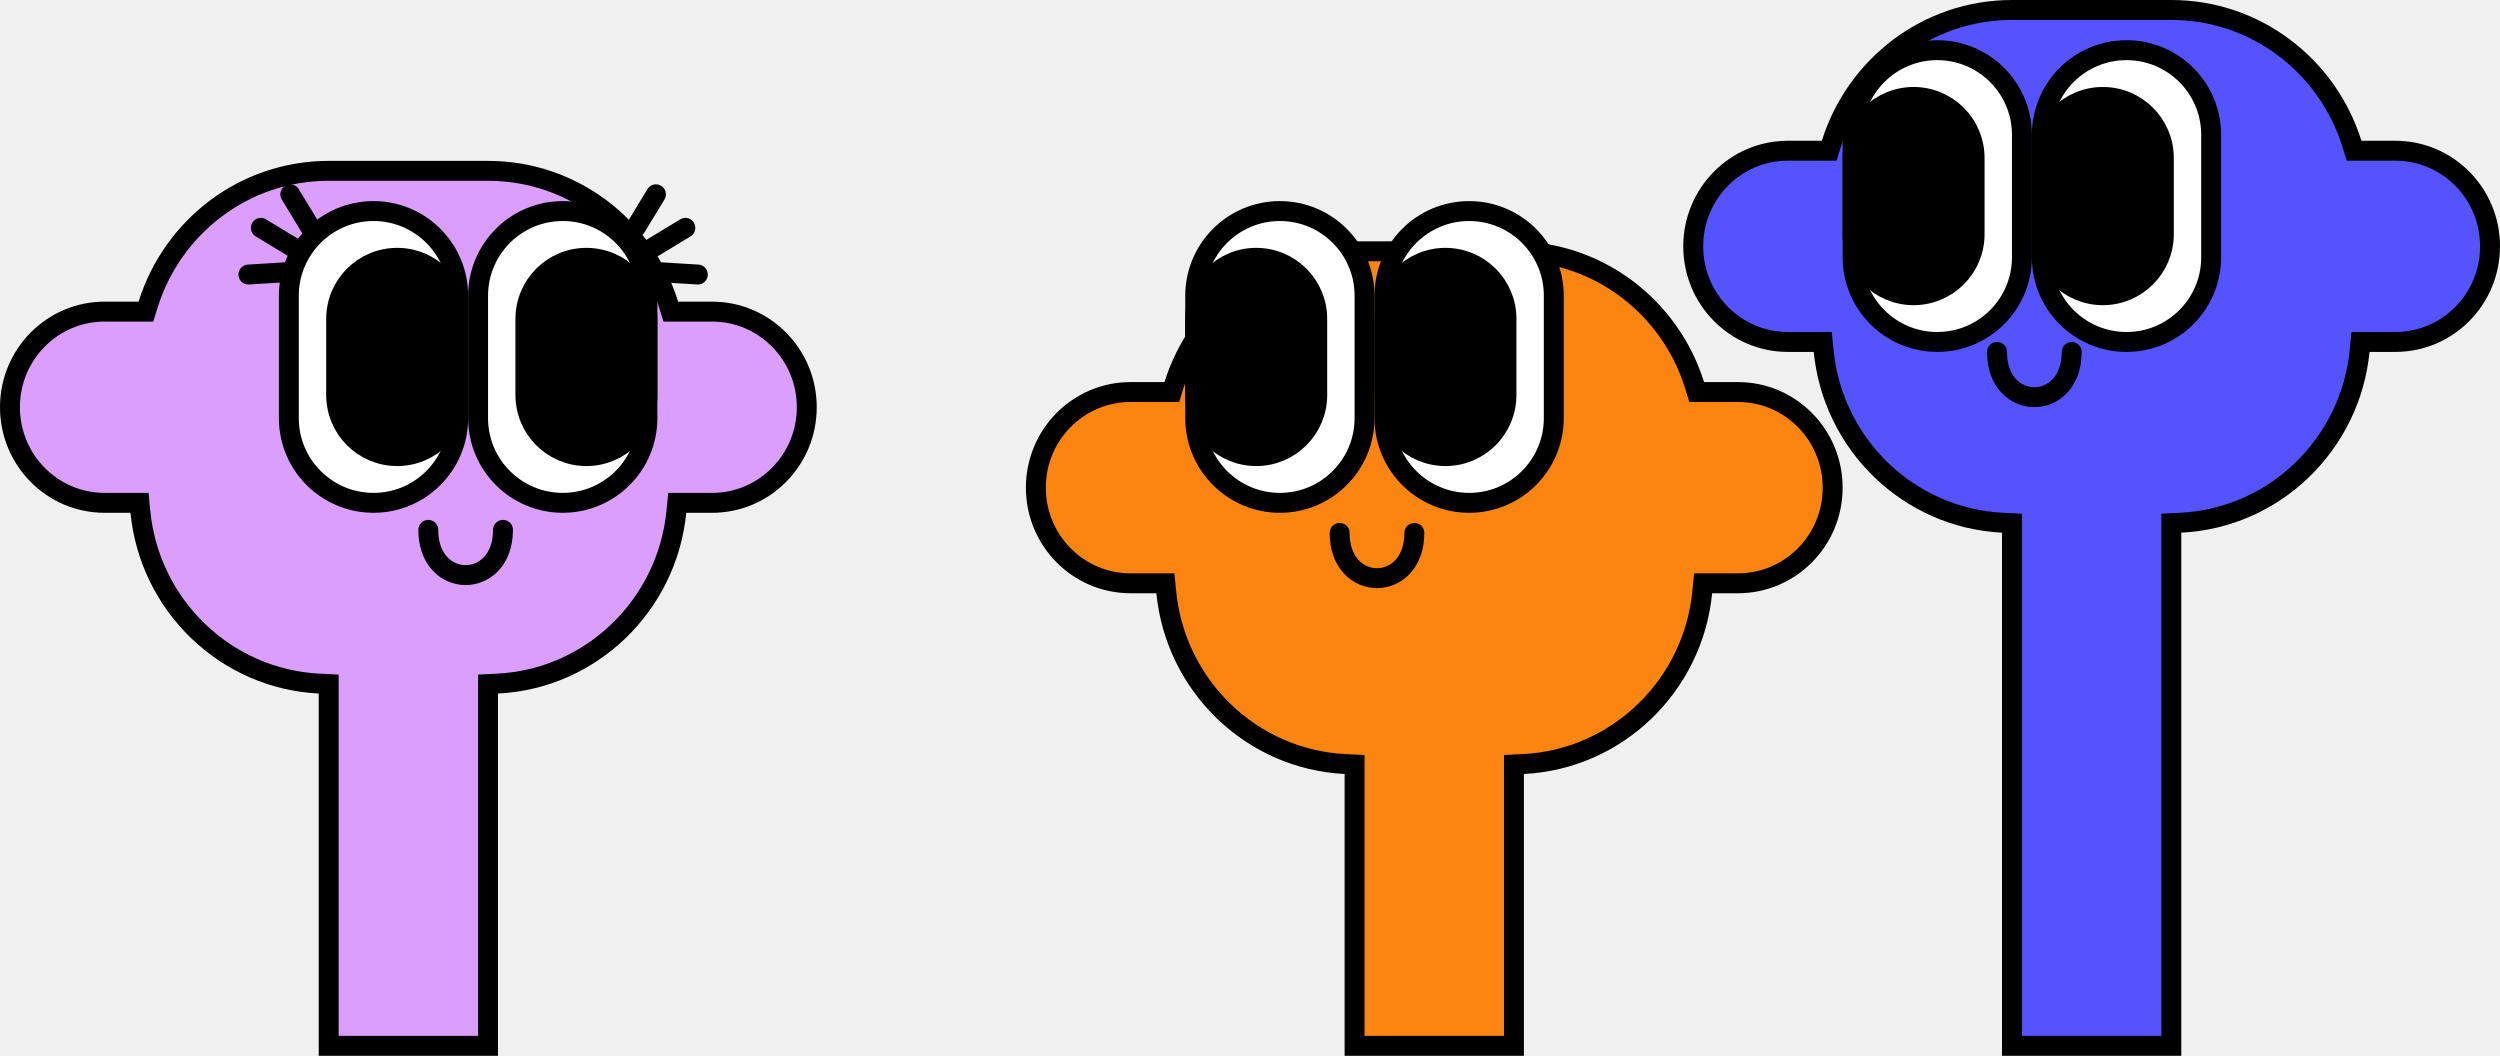
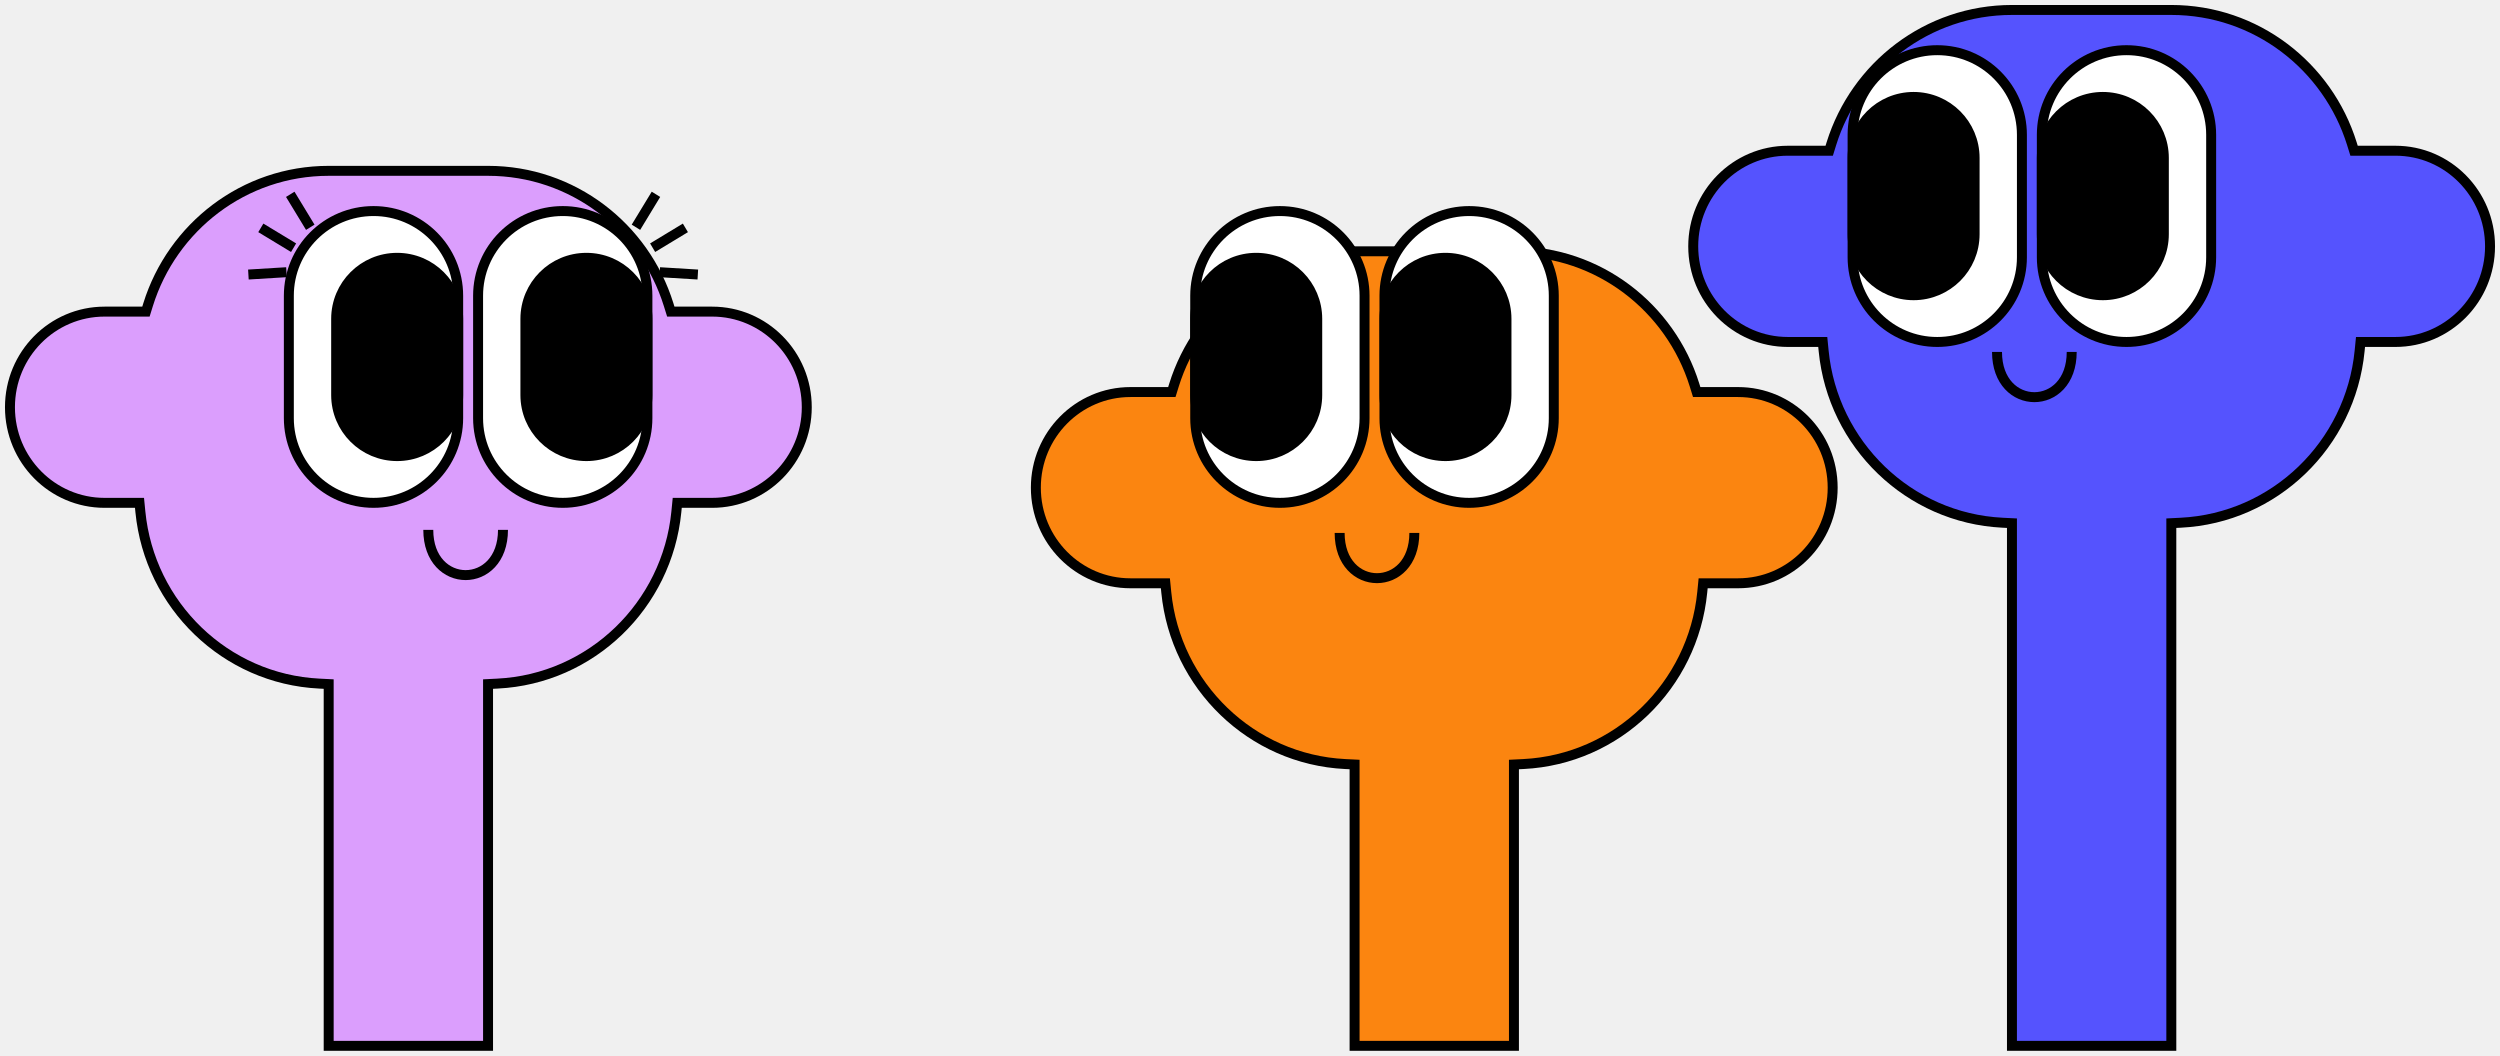
<svg xmlns="http://www.w3.org/2000/svg" width="251" height="106" viewBox="0 0 251 106" fill="none">
-   <path d="M49 69.632V68.681L49.95 68.633C59.36 68.166 66.983 60.777 67.906 51.388L67.995 50.486H68.901H71.5C76.738 50.486 81 46.197 81 40.886C81 35.575 76.738 31.286 71.5 31.286H68.084H67.348L67.129 30.583C64.706 22.792 57.5 17.152 49 17.152H33C24.5 17.152 17.294 22.792 14.87 30.583L14.652 31.286H13.916H10.5C5.262 31.286 1 35.575 1 40.886C1 46.197 5.262 50.486 10.5 50.486H13.099H14.005L14.094 51.388C15.017 60.777 22.64 68.166 32.05 68.633L33 68.681V69.632V105H49V69.632Z" fill="#DB9EFD" stroke="black" stroke-width="2" />
-   <line x1="1" y1="-1" x2="4.846" y2="-1" transform="matrix(-0.855329 -0.518085 -0.510913 0.859632 29.8203 26.2476)" stroke="black" stroke-width="2" stroke-linecap="round" />
-   <line x1="1" y1="-1" x2="4.831" y2="-1" transform="matrix(-0.998142 0.0609313 0.0597912 0.998211 29.8203 28.2666)" stroke="black" stroke-width="2" stroke-linecap="round" />
-   <line x1="1" y1="-1" x2="4.871" y2="-1" transform="matrix(-0.519186 -0.854661 -0.850244 0.526388 30.8203 24.199)" stroke="black" stroke-width="2" stroke-linecap="round" />
-   <line x1="1" y1="-1" x2="4.846" y2="-1" transform="matrix(0.855329 -0.518085 0.510913 0.859632 65.1797 26.2476)" stroke="black" stroke-width="2" stroke-linecap="round" />
-   <line x1="1" y1="-1" x2="4.831" y2="-1" transform="matrix(0.998142 0.0609313 -0.0597912 0.998211 65.1797 28.2666)" stroke="black" stroke-width="2" stroke-linecap="round" />
-   <line x1="1" y1="-1" x2="4.871" y2="-1" transform="matrix(0.519186 -0.854661 0.850244 0.526388 64.1797 24.199)" stroke="black" stroke-width="2" stroke-linecap="round" />
-   <rect x="29" y="21.19" width="17" height="29.295" rx="8.5" fill="white" stroke="black" stroke-width="2" />
-   <rect x="33.75" y="25.885" width="12.25" height="19.907" rx="6.125" fill="black" stroke="black" stroke-width="2" />
-   <rect x="48" y="21.19" width="17" height="29.295" rx="8.5" fill="white" stroke="black" stroke-width="2" />
-   <rect x="52.75" y="25.885" width="12.25" height="19.907" rx="6.125" fill="black" stroke="black" stroke-width="2" />
-   <path d="M136 77.709V76.757L135.05 76.71C125.64 76.242 118.017 68.853 117.094 59.464L117.005 58.562H116.099H113.5C108.262 58.562 104 54.273 104 48.962C104 43.651 108.262 39.362 113.5 39.362H116.916H117.652L117.87 38.659C120.294 30.868 127.5 25.229 136 25.229H152C160.5 25.229 167.706 30.868 170.13 38.659L170.348 39.362H171.084H174.5C179.738 39.362 184 43.651 184 48.962C184 54.273 179.738 58.562 174.5 58.562H171.901H170.995L170.906 59.464C169.983 68.853 162.36 76.242 152.95 76.71L152 76.757V77.709V105H136V77.709Z" fill="#FB8510" stroke="black" stroke-width="2" />
-   <rect x="-1" y="1" width="17" height="29.295" rx="8.5" transform="matrix(-1 0 0 1 155 20.1904)" fill="white" stroke="black" stroke-width="2" />
-   <rect x="-1" y="1" width="12.25" height="19.907" rx="6.125" transform="matrix(-1 0 0 1 150.25 24.8848)" fill="black" stroke="black" stroke-width="2" />
-   <rect x="-1" y="1" width="17" height="29.295" rx="8.5" transform="matrix(-1 0 0 1 136 20.1904)" fill="white" stroke="black" stroke-width="2" />
-   <rect x="-1" y="1" width="12.25" height="19.907" rx="6.125" transform="matrix(-1 0 0 1 131.25 24.8848)" fill="black" stroke="black" stroke-width="2" />
-   <path d="M142 53.505C142 59.562 134.5 59.562 134.5 53.505" stroke="black" stroke-width="2" stroke-linecap="round" />
-   <path d="M202 53.48V52.528L201.05 52.481C191.64 52.013 184.017 44.625 183.094 35.235L183.005 34.333H182.099H179.5C174.262 34.333 170 30.044 170 24.733C170 19.422 174.262 15.133 179.5 15.133H182.916H183.652L183.87 14.43C186.294 6.64 193.5 1 202 1H218C226.5 1 233.706 6.64 236.13 14.43L236.348 15.133H237.084H240.5C245.738 15.133 250 19.422 250 24.733C250 30.044 245.738 34.333 240.5 34.333H237.901H236.995L236.906 35.235C235.983 44.625 228.36 52.013 218.95 52.481L218 52.528V53.48V105H202V53.48Z" fill="#5553FE" stroke="black" stroke-width="2" />
-   <rect x="-1" y="1" width="17" height="29.295" rx="8.5" transform="matrix(-1 0 0 1 221 4.03809)" fill="white" stroke="black" stroke-width="2" />
-   <rect x="-1" y="1" width="12.25" height="19.907" rx="6.125" transform="matrix(-1 0 0 1 216.25 8.73242)" fill="black" stroke="black" stroke-width="2" />
-   <rect x="-1" y="1" width="17" height="29.295" rx="8.5" transform="matrix(-1 0 0 1 202 4.03809)" fill="white" stroke="black" stroke-width="2" />
-   <rect x="-1" y="1" width="12.25" height="19.907" rx="6.125" transform="matrix(-1 0 0 1 197.25 8.73242)" fill="black" stroke="black" stroke-width="2" />
-   <path d="M50.5 53.197C50.5 59.255 43 59.255 43 53.197" stroke="black" stroke-width="2" stroke-linecap="round" />
-   <path d="M208 35.333C208 41.39 200.5 41.39 200.5 35.333" stroke="black" stroke-width="2" stroke-linecap="round" />
+   <path d="M49 69.632V68.681L49.95 68.633C59.36 68.166 66.983 60.777 67.906 51.388L67.995 50.486H68.901H71.5C76.738 50.486 81 46.197 81 40.886C81 35.575 76.738 31.286 71.5 31.286H68.084H67.348L67.129 30.583C64.706 22.792 57.5 17.152 49 17.152H33C24.5 17.152 17.294 22.792 14.87 30.583L14.652 31.286H13.916H10.5C5.262 31.286 1 35.575 1 40.886C1 46.197 5.262 50.486 10.5 50.486H13.099H14.005L14.094 51.388C15.017 60.777 22.64 68.166 32.05 68.633L33 68.681V69.632V105H49V69.632Z" fill="#DB9EFD" stroke="black" strokeWidth="2" />
+   <line x1="1" y1="-1" x2="4.846" y2="-1" transform="matrix(-0.855329 -0.518085 -0.510913 0.859632 29.8203 26.2476)" stroke="black" strokeWidth="2" strokeLinecap="round" />
+   <line x1="1" y1="-1" x2="4.831" y2="-1" transform="matrix(-0.998142 0.0609313 0.0597912 0.998211 29.8203 28.2666)" stroke="black" strokeWidth="2" strokeLinecap="round" />
+   <line x1="1" y1="-1" x2="4.871" y2="-1" transform="matrix(-0.519186 -0.854661 -0.850244 0.526388 30.8203 24.199)" stroke="black" strokeWidth="2" strokeLinecap="round" />
+   <line x1="1" y1="-1" x2="4.846" y2="-1" transform="matrix(0.855329 -0.518085 0.510913 0.859632 65.1797 26.2476)" stroke="black" strokeWidth="2" strokeLinecap="round" />
+   <line x1="1" y1="-1" x2="4.831" y2="-1" transform="matrix(0.998142 0.0609313 -0.0597912 0.998211 65.1797 28.2666)" stroke="black" strokeWidth="2" strokeLinecap="round" />
+   <line x1="1" y1="-1" x2="4.871" y2="-1" transform="matrix(0.519186 -0.854661 0.850244 0.526388 64.1797 24.199)" stroke="black" strokeWidth="2" strokeLinecap="round" />
+   <rect x="29" y="21.19" width="17" height="29.295" rx="8.5" fill="white" stroke="black" strokeWidth="2" />
+   <rect x="33.75" y="25.885" width="12.25" height="19.907" rx="6.125" fill="black" stroke="black" strokeWidth="2" />
+   <rect x="48" y="21.19" width="17" height="29.295" rx="8.5" fill="white" stroke="black" strokeWidth="2" />
+   <rect x="52.75" y="25.885" width="12.25" height="19.907" rx="6.125" fill="black" stroke="black" strokeWidth="2" />
+   <path d="M136 77.709V76.757L135.05 76.71C125.64 76.242 118.017 68.853 117.094 59.464L117.005 58.562H116.099H113.5C108.262 58.562 104 54.273 104 48.962C104 43.651 108.262 39.362 113.5 39.362H116.916H117.652L117.87 38.659C120.294 30.868 127.5 25.229 136 25.229H152C160.5 25.229 167.706 30.868 170.13 38.659L170.348 39.362H171.084H174.5C179.738 39.362 184 43.651 184 48.962C184 54.273 179.738 58.562 174.5 58.562H171.901H170.995L170.906 59.464C169.983 68.853 162.36 76.242 152.95 76.71L152 76.757V77.709V105H136V77.709Z" fill="#FB8510" stroke="black" strokeWidth="2" />
+   <rect x="-1" y="1" width="17" height="29.295" rx="8.5" transform="matrix(-1 0 0 1 155 20.1904)" fill="white" stroke="black" strokeWidth="2" />
+   <rect x="-1" y="1" width="12.25" height="19.907" rx="6.125" transform="matrix(-1 0 0 1 150.25 24.8848)" fill="black" stroke="black" strokeWidth="2" />
+   <rect x="-1" y="1" width="17" height="29.295" rx="8.5" transform="matrix(-1 0 0 1 136 20.1904)" fill="white" stroke="black" strokeWidth="2" />
+   <rect x="-1" y="1" width="12.25" height="19.907" rx="6.125" transform="matrix(-1 0 0 1 131.25 24.8848)" fill="black" stroke="black" strokeWidth="2" />
+   <path d="M142 53.505C142 59.562 134.5 59.562 134.5 53.505" stroke="black" strokeWidth="2" strokeLinecap="round" />
+   <path d="M202 53.48V52.528L201.05 52.481C191.64 52.013 184.017 44.625 183.094 35.235L183.005 34.333H182.099H179.5C174.262 34.333 170 30.044 170 24.733C170 19.422 174.262 15.133 179.5 15.133H182.916H183.652L183.87 14.43C186.294 6.64 193.5 1 202 1H218C226.5 1 233.706 6.64 236.13 14.43L236.348 15.133H237.084H240.5C245.738 15.133 250 19.422 250 24.733C250 30.044 245.738 34.333 240.5 34.333H237.901H236.995L236.906 35.235C235.983 44.625 228.36 52.013 218.95 52.481L218 52.528V53.48V105H202V53.48Z" fill="#5553FE" stroke="black" strokeWidth="2" />
+   <rect x="-1" y="1" width="17" height="29.295" rx="8.5" transform="matrix(-1 0 0 1 221 4.03809)" fill="white" stroke="black" strokeWidth="2" />
+   <rect x="-1" y="1" width="12.25" height="19.907" rx="6.125" transform="matrix(-1 0 0 1 216.25 8.73242)" fill="black" stroke="black" strokeWidth="2" />
+   <rect x="-1" y="1" width="17" height="29.295" rx="8.5" transform="matrix(-1 0 0 1 202 4.03809)" fill="white" stroke="black" strokeWidth="2" />
+   <rect x="-1" y="1" width="12.25" height="19.907" rx="6.125" transform="matrix(-1 0 0 1 197.25 8.73242)" fill="black" stroke="black" strokeWidth="2" />
+   <path d="M50.5 53.197C50.5 59.255 43 59.255 43 53.197" stroke="black" strokeWidth="2" strokeLinecap="round" />
+   <path d="M208 35.333C208 41.39 200.5 41.39 200.5 35.333" stroke="black" strokeWidth="2" strokeLinecap="round" />
</svg>
